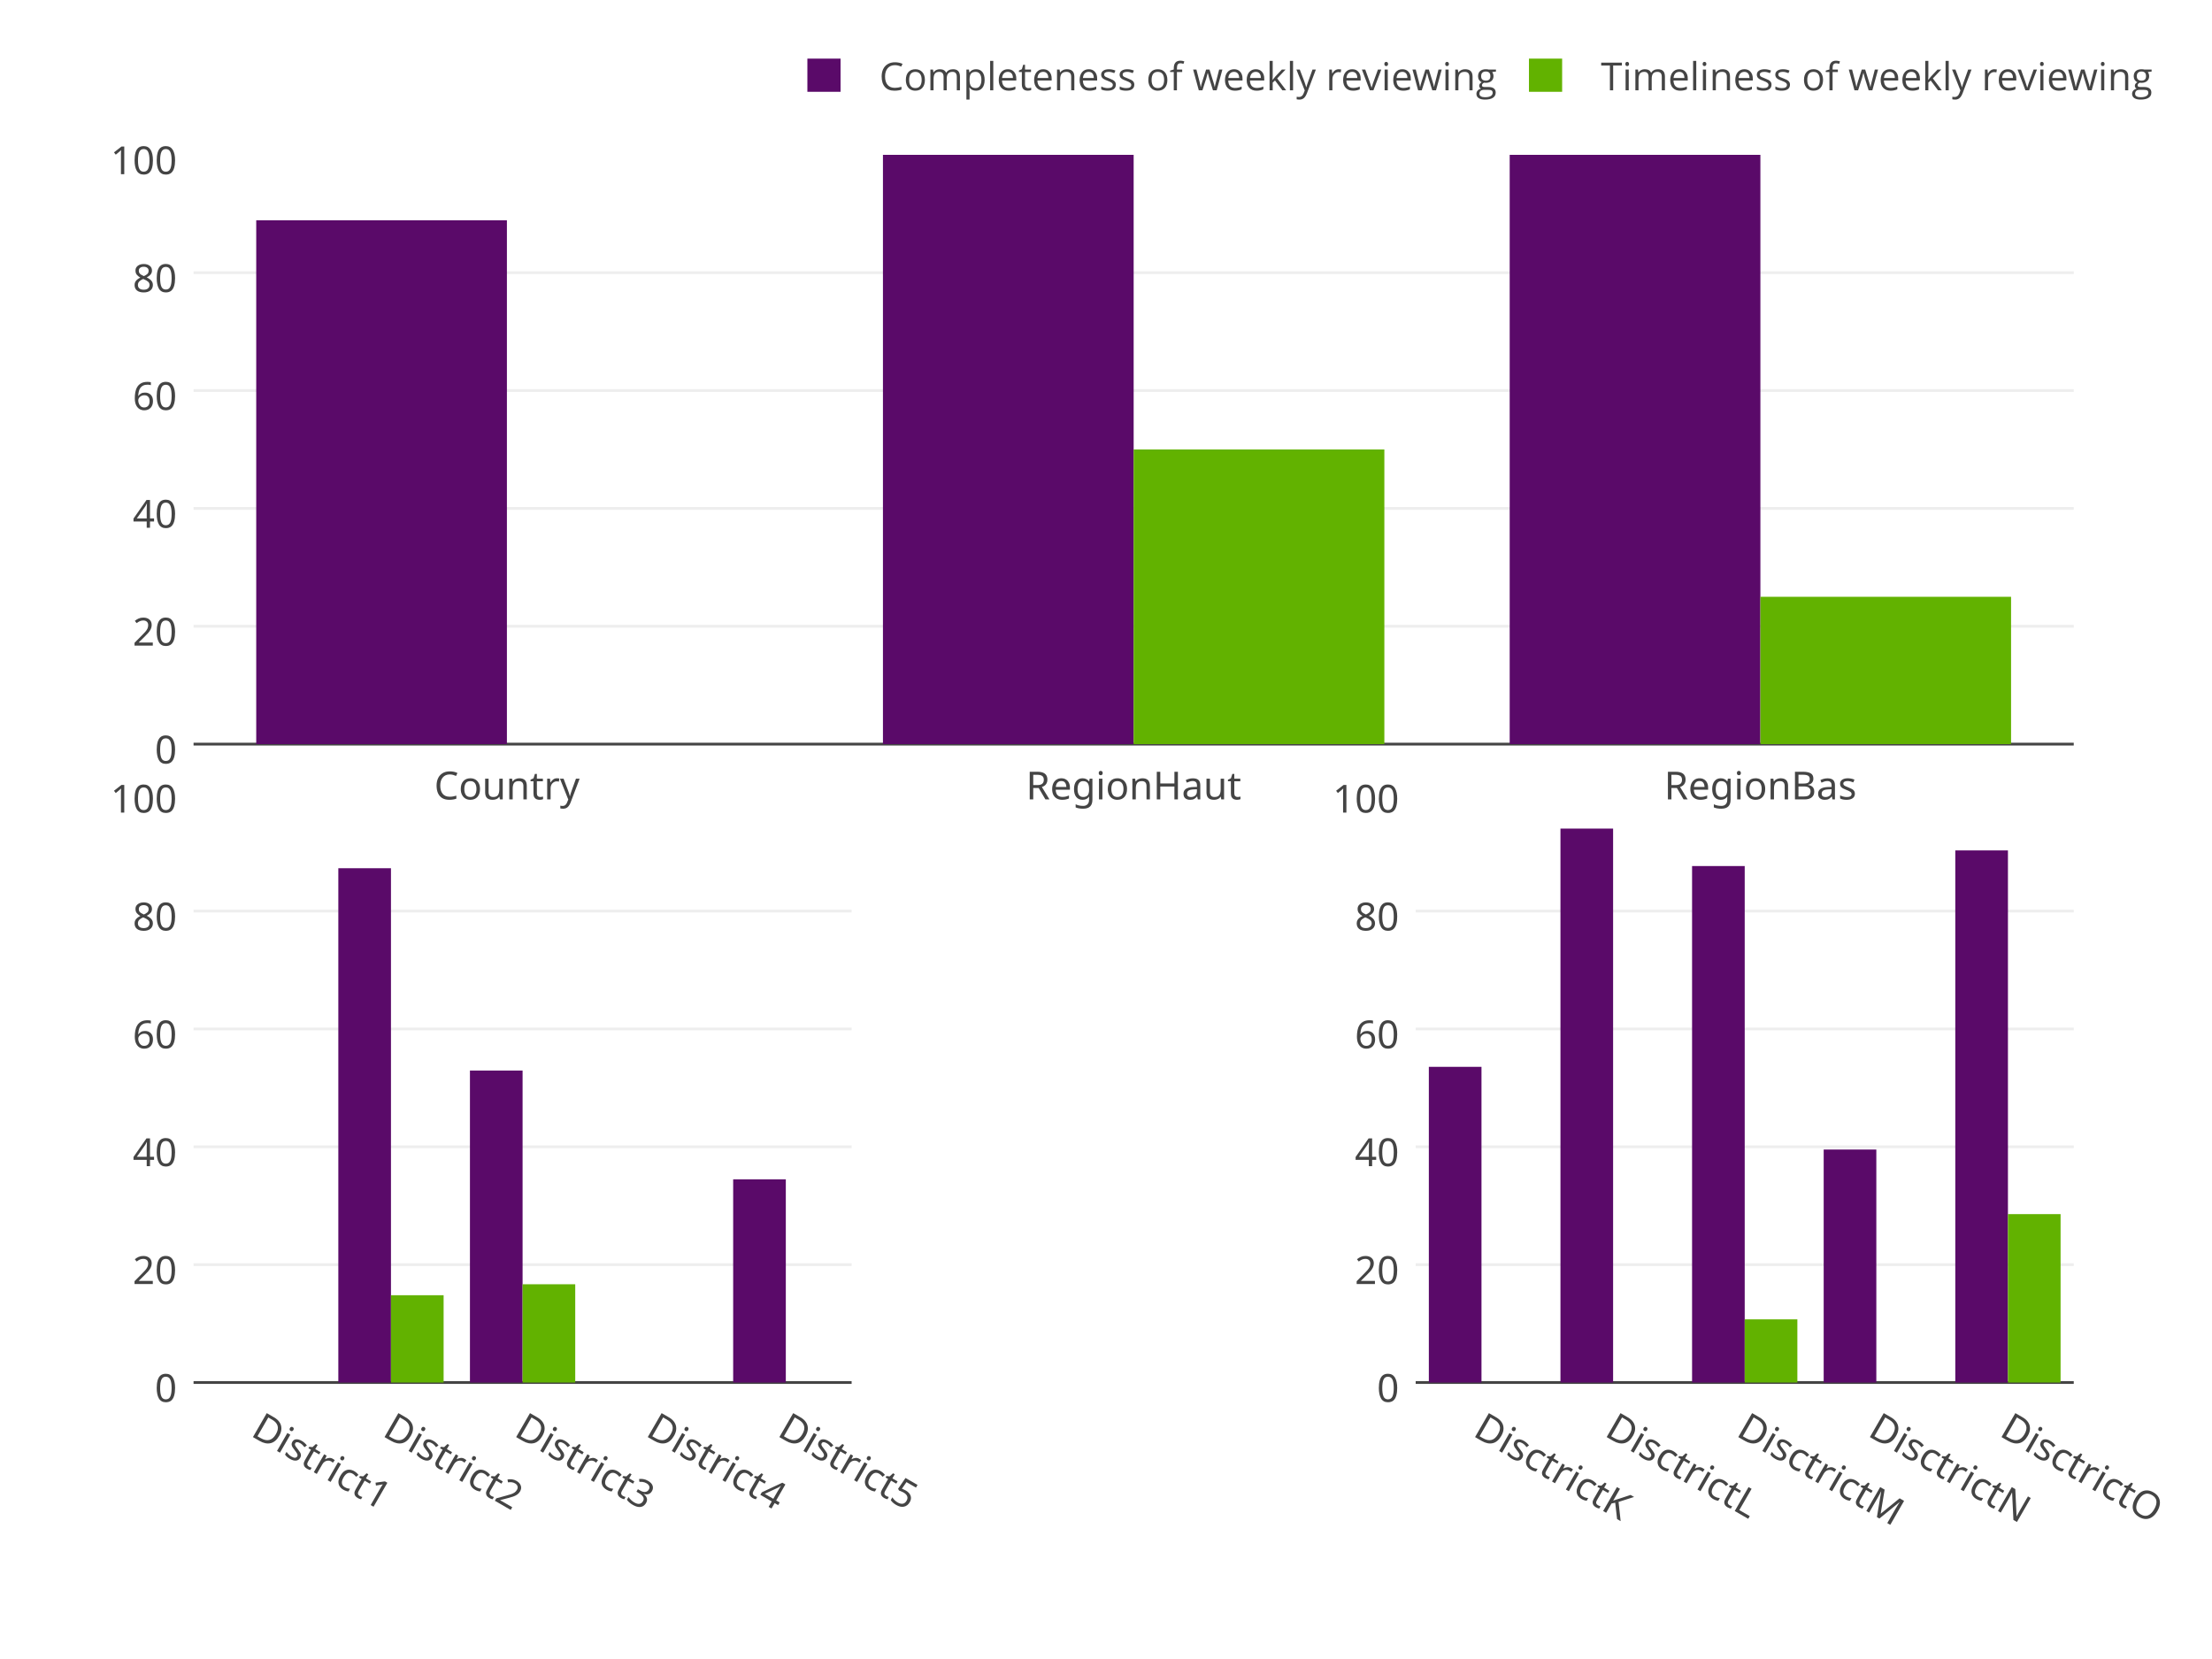
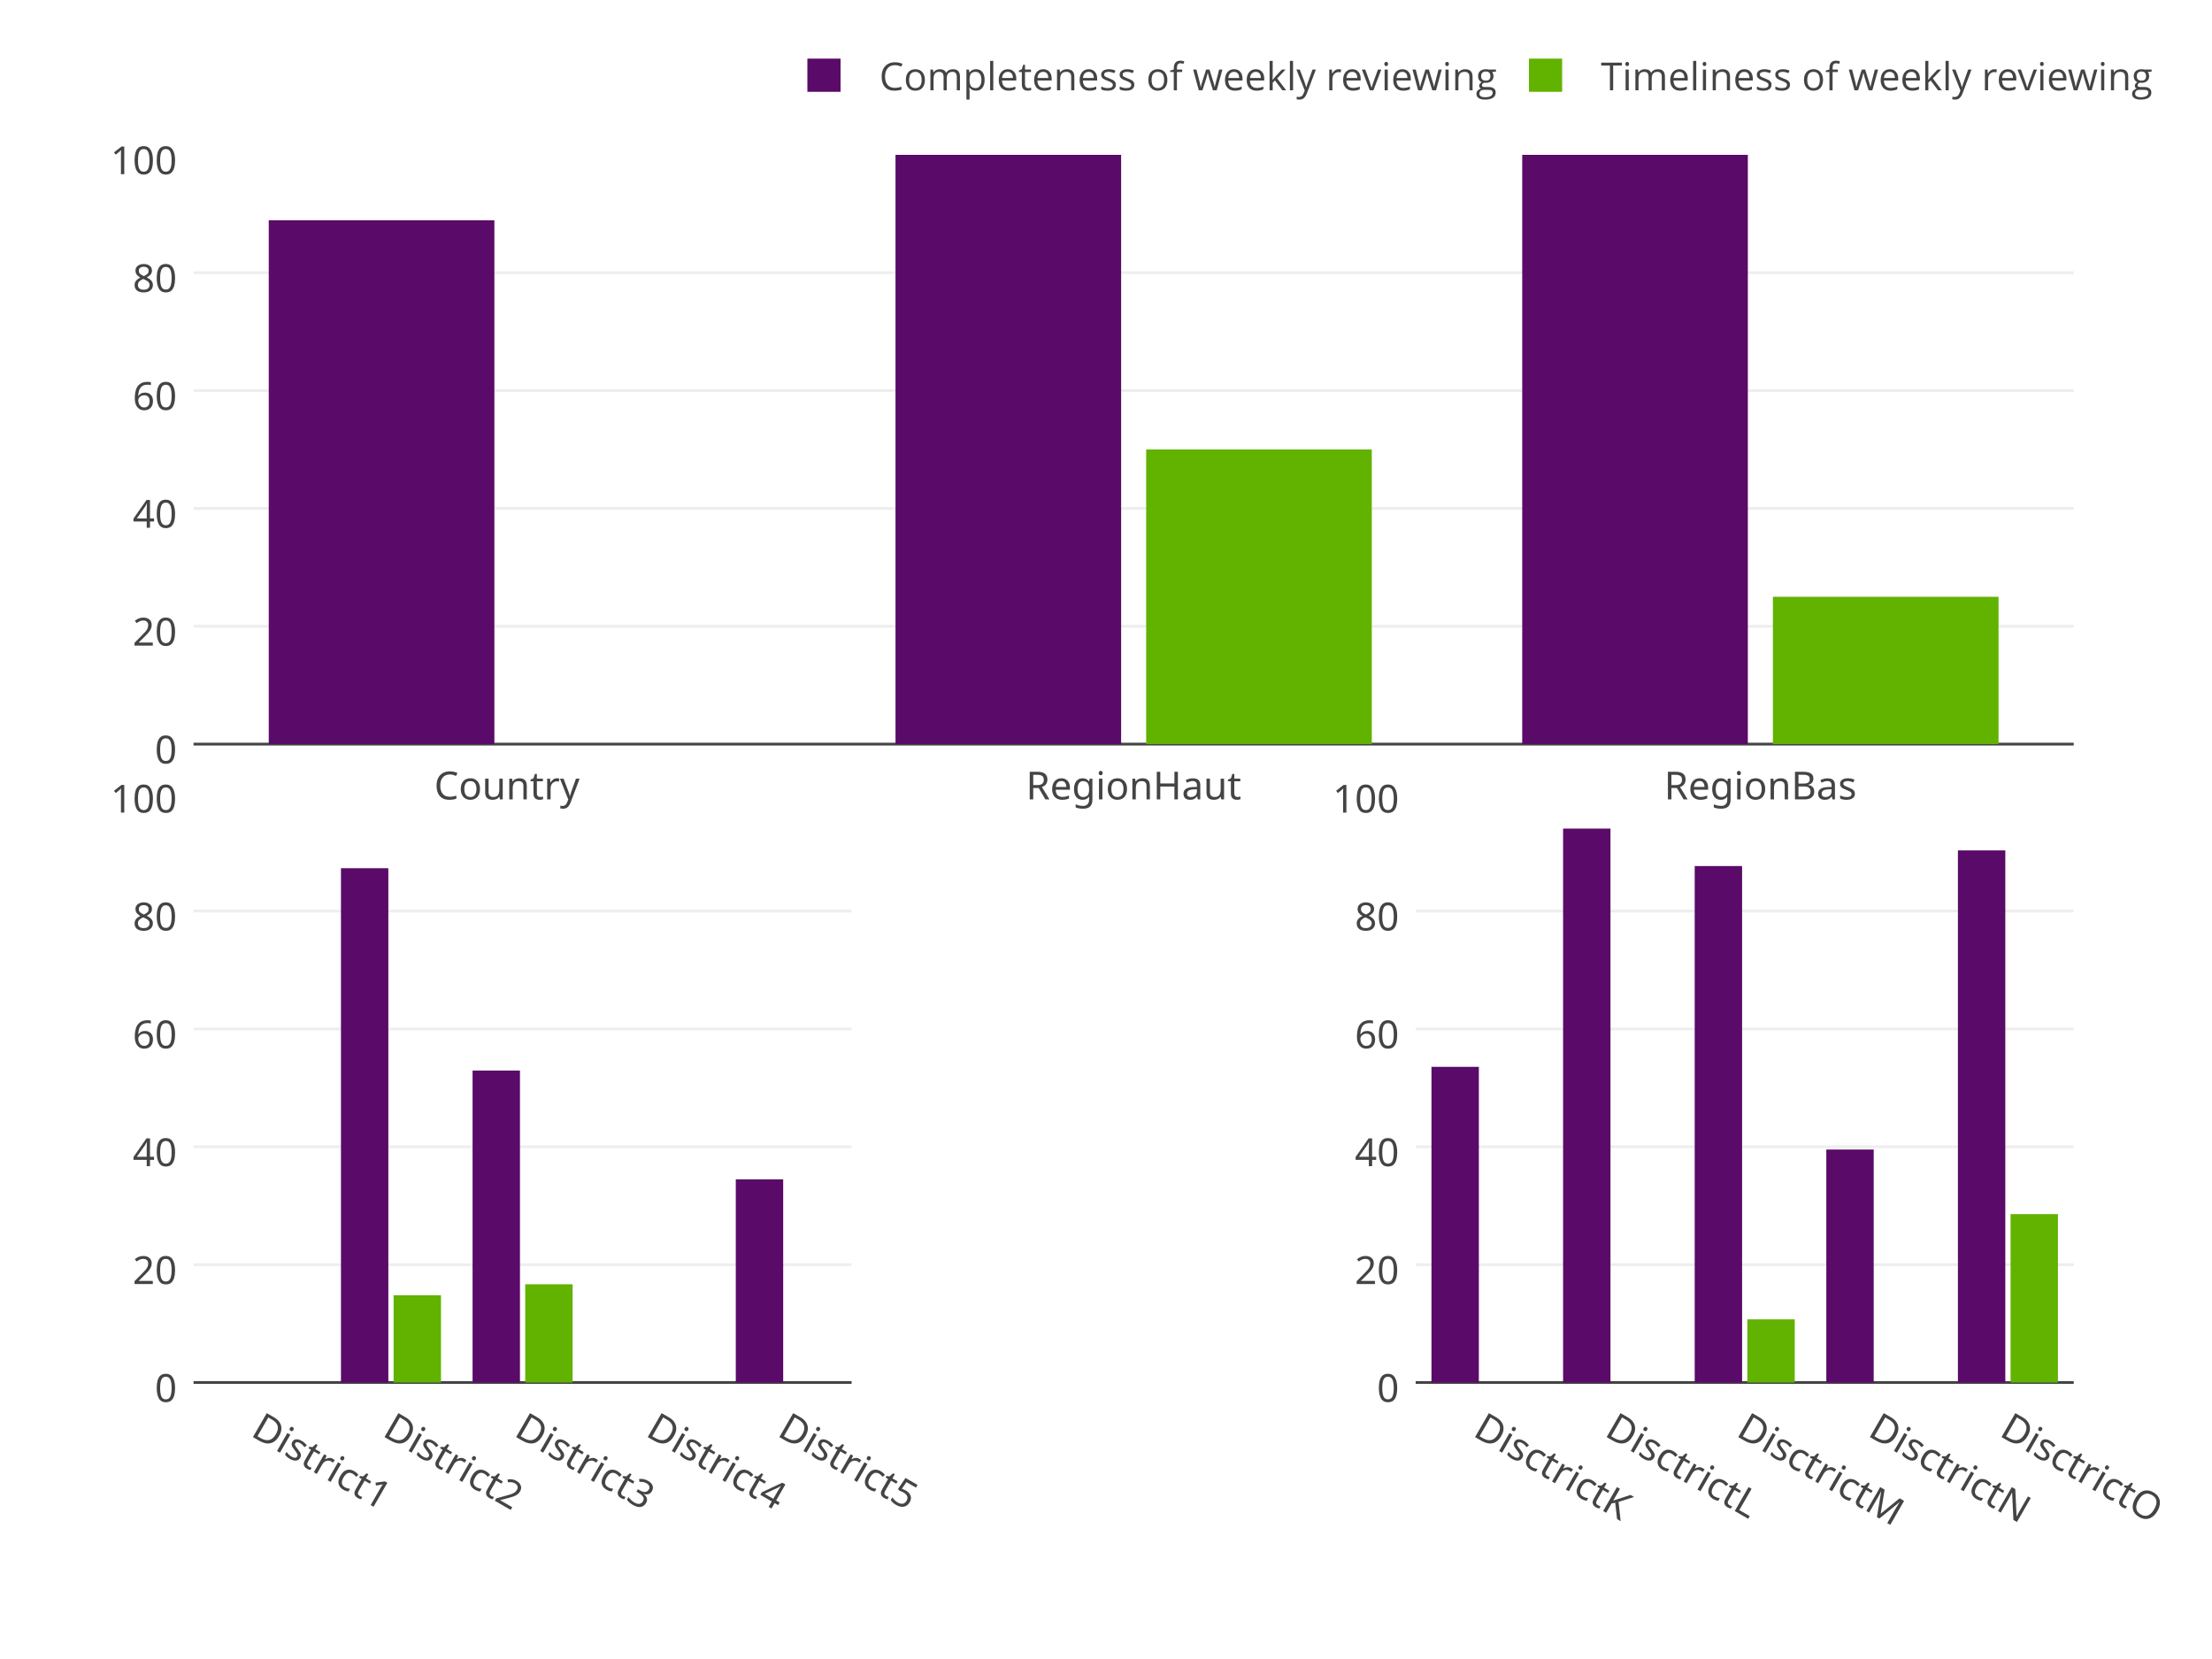
<svg xmlns="http://www.w3.org/2000/svg" class="main-svg" width="800" height="600" style="">
  <rect x="0" y="0" width="800" height="600" style="fill: rgb(255, 255, 255); fill-opacity: 1;" />
-   <defs id="defs-6681fc">
+   <defs id="defs-331dc2">
    <g class="gradients" />
    <g class="clips">
-       <clipPath class="axesclip" id="clip6681fcx">
+       <clipPath class="axesclip" id="clip331dc2x">
        <rect x="70" y="0" width="680" height="600" />
      </clipPath>
-       <clipPath class="axesclip" id="clip6681fcy">
+       <clipPath class="axesclip" id="clip331dc2y">
        <rect x="0" y="56" width="800" height="213.12" />
      </clipPath>
-       <clipPath class="axesclip" id="clip6681fcxy">
+       <clipPath class="axesclip" id="clip331dc2xy">
        <rect x="70" y="56" width="680" height="213.12" />
      </clipPath>
-       <clipPath class="axesclip" id="clip6681fcy2">
+       <clipPath class="axesclip" id="clip331dc2y2">
        <rect x="0" y="286.88" width="800" height="213.12" />
      </clipPath>
-       <clipPath class="axesclip" id="clip6681fcxy2">
+       <clipPath class="axesclip" id="clip331dc2xy2">
        <rect x="70" y="286.88" width="680" height="213.12" />
      </clipPath>
-       <clipPath class="axesclip" id="clip6681fcy3">
+       <clipPath class="axesclip" id="clip331dc2y3">
        <rect x="0" y="286.88" width="800" height="213.12" />
      </clipPath>
-       <clipPath class="axesclip" id="clip6681fcxy3">
+       <clipPath class="axesclip" id="clip331dc2xy3">
        <rect x="70" y="286.88" width="680" height="213.12" />
      </clipPath>
-       <clipPath class="axesclip" id="clip6681fcx2">
+       <clipPath class="axesclip" id="clip331dc2x2">
        <rect x="70" y="0" width="238" height="600" />
      </clipPath>
-       <clipPath class="axesclip" id="clip6681fcx2y">
+       <clipPath class="axesclip" id="clip331dc2x2y">
        <rect x="70" y="56" width="238" height="213.12" />
      </clipPath>
-       <clipPath class="axesclip" id="clip6681fcx2y2">
+       <clipPath class="axesclip" id="clip331dc2x2y2">
        <rect x="70" y="286.88" width="238" height="213.12" />
      </clipPath>
-       <clipPath class="axesclip" id="clip6681fcx2y3">
+       <clipPath class="axesclip" id="clip331dc2x2y3">
        <rect x="70" y="286.88" width="238" height="213.12" />
      </clipPath>
-       <clipPath class="axesclip" id="clip6681fcx3">
+       <clipPath class="axesclip" id="clip331dc2x3">
        <rect x="512" y="0" width="238" height="600" />
      </clipPath>
-       <clipPath class="axesclip" id="clip6681fcx3y">
+       <clipPath class="axesclip" id="clip331dc2x3y">
        <rect x="512" y="56" width="238" height="213.12" />
      </clipPath>
-       <clipPath class="axesclip" id="clip6681fcx3y2">
+       <clipPath class="axesclip" id="clip331dc2x3y2">
        <rect x="512" y="286.88" width="238" height="213.12" />
      </clipPath>
-       <clipPath class="axesclip" id="clip6681fcx3y3">
+       <clipPath class="axesclip" id="clip331dc2x3y3">
        <rect x="512" y="286.88" width="238" height="213.12" />
      </clipPath>
-       <clipPath class="plotclip" id="clip6681fcxyplot">
+       <clipPath class="plotclip" id="clip331dc2xyplot">
        <rect width="680" height="213.12" />
      </clipPath>
-       <clipPath class="plotclip" id="clip6681fcx2y3plot">
+       <clipPath class="plotclip" id="clip331dc2x2y3plot">
        <rect width="238" height="213.12" />
      </clipPath>
-       <clipPath class="plotclip" id="clip6681fcx3y2plot">
+       <clipPath class="plotclip" id="clip331dc2x3y2plot">
        <rect width="238" height="213.12" />
      </clipPath>
    </g>
  </defs>
  <g class="bglayer">
    <rect class="bg" x="66" y="52" width="688" height="221.12" style="fill: rgb(255, 255, 255); fill-opacity: 1; stroke-width: 0;" />
    <rect class="bg" x="66" y="282.88" width="246" height="221.12" style="fill: rgb(255, 255, 255); fill-opacity: 1; stroke-width: 0;" />
    <rect class="bg" x="508" y="282.88" width="246" height="221.12" style="fill: rgb(255, 255, 255); fill-opacity: 1; stroke-width: 0;" />
  </g>
  <g class="layer-below">
    <g class="imagelayer" />
    <g class="shapelayer" />
  </g>
  <g class="cartesianlayer">
    <g class="subplot xy">
      <g class="layer-subplot">
        <g class="shapelayer" />
        <g class="imagelayer" />
      </g>
      <g class="gridlayer" transform="translate(70,56)">
        <path class="ygrid crisp" d="M0,0h680" transform="translate(0,170.5)" style="stroke: rgb(238, 238, 238); stroke-opacity: 1; stroke-width: 1px;" />
        <path class="ygrid crisp" d="M0,0h680" transform="translate(0,127.87)" style="stroke: rgb(238, 238, 238); stroke-opacity: 1; stroke-width: 1px;" />
        <path class="ygrid crisp" d="M0,0h680" transform="translate(0,85.25)" style="stroke: rgb(238, 238, 238); stroke-opacity: 1; stroke-width: 1px;" />
        <path class="ygrid crisp" d="M0,0h680" transform="translate(0,42.62)" style="stroke: rgb(238, 238, 238); stroke-opacity: 1; stroke-width: 1px;" />
      </g>
      <g class="overgrid" />
      <g class="zerolinelayer" transform="translate(70,56)">
        <path class="yzl zl crisp" d="M0,0h680" transform="translate(0,213.12)" style="stroke: rgb(68, 68, 68); stroke-opacity: 1; stroke-width: 1px;" />
      </g>
      <g class="overzero" />
-       <g class="plot" transform="translate(70, 56)" clip-path="url(#clip6681fcxyplot)">
+       <g class="plot" transform="translate(70, 56)" clip-path="url(#clip331dc2xyplot)">
        <g class="imagelayer" />
        <g class="maplayer" />
        <g class="barlayer">
          <g class="trace bars" style="opacity: 1;">
            <g class="points">
              <g class="point">
-                 <path d="M22.67,213.12V23.68H113.33V213.12Z" style="stroke-width: 0px; fill: rgb(90, 10, 105); fill-opacity: 1;" />
-               </g>
-               <g class="point">
-                 <path d="M249.33,213.12V0H340V213.12Z" style="stroke-width: 0px; fill: rgb(90, 10, 105); fill-opacity: 1;" />
-               </g>
-               <g class="point">
-                 <path d="M476,213.12V0H566.67V213.12Z" style="stroke-width: 0px; fill: rgb(90, 10, 105); fill-opacity: 1;" />
-               </g>
-             </g>
-           </g>
-           <g class="trace bars" style="opacity: 1;">
-             <g class="points">
-               <g class="point">
-                 <path d="M340,213.12V106.56H430.67V213.12Z" style="stroke-width: 0px; fill: rgb(98, 178, 0); fill-opacity: 1;" />
-               </g>
-               <g class="point">
-                 <path d="M566.67,213.12V159.84H657.33V213.12Z" style="stroke-width: 0px; fill: rgb(98, 178, 0); fill-opacity: 1;" />
+                 <path d="M27.2,213.12V23.68H108.8V213.12Z" style="stroke-width: 0px; fill: rgb(90, 10, 105); fill-opacity: 1;" />
+               </g>
+               <g class="point">
+                 <path d="M253.87,213.12V0H335.47V213.12Z" style="stroke-width: 0px; fill: rgb(90, 10, 105); fill-opacity: 1;" />
+               </g>
+               <g class="point">
+                 <path d="M480.53,213.12V0H562.13V213.12Z" style="stroke-width: 0px; fill: rgb(90, 10, 105); fill-opacity: 1;" />
+               </g>
+             </g>
+           </g>
+           <g class="trace bars" style="opacity: 1;">
+             <g class="points">
+               <g class="point">
+                 <path d="M344.53,213.12V106.56H426.13V213.12Z" style="stroke-width: 0px; fill: rgb(98, 178, 0); fill-opacity: 1;" />
+               </g>
+               <g class="point">
+                 <path d="M571.2,213.12V159.84H652.8V213.12Z" style="stroke-width: 0px; fill: rgb(98, 178, 0); fill-opacity: 1;" />
              </g>
            </g>
          </g>
        </g>
        <g class="carpetlayer" />
        <g class="boxlayer" />
        <g class="scatterlayer" />
      </g>
      <g class="overplot" />
      <path class="xlines crisp" transform="translate(70,56)" d="M-5,217.62h690" style="fill: none; stroke-width: 1px; stroke: rgb(0, 0, 0); stroke-opacity: 0;" />
      <path class="ylines crisp" transform="translate(70,56)" d="M-4.5,-5v222.12" stroke-width="1px" style="fill: none; stroke: rgb(0, 0, 0); stroke-opacity: 0;" />
      <g class="overlines" />
      <g class="xaxislayer" transform="translate(70,56)">
        <g class="xtick" data-bb="180">
          <text text-anchor="middle" x="0" y="233.12" transform="translate(113.33,0)" style="font-family: 'sans serif'; font-size: 14px; fill: rgb(68, 68, 68); fill-opacity: 1; visibility: visible; white-space: pre;" data-bb="176">Country</text>
        </g>
        <g class="xtick" data-bb="181">
          <text text-anchor="middle" x="0" y="233.12" transform="translate(340,0)" style="font-family: 'sans serif'; font-size: 14px; fill: rgb(68, 68, 68); fill-opacity: 1; visibility: visible; white-space: pre;" data-bb="177">RegionHaut</text>
        </g>
        <g class="xtick" data-bb="182">
          <text text-anchor="middle" x="0" y="233.12" transform="translate(566.67,0)" style="font-family: 'sans serif'; font-size: 14px; fill: rgb(68, 68, 68); fill-opacity: 1; visibility: visible; white-space: pre;" data-bb="178">RegionBas</text>
        </g>
      </g>
      <g class="yaxislayer" transform="translate(70,56)">
        <g class="ytick" data-bb="206">
          <text text-anchor="end" x="-6" y="7" transform="translate(0,213.12)" style="font-family: 'sans serif'; font-size: 14px; fill: rgb(68, 68, 68); fill-opacity: 1; visibility: visible; white-space: pre;">0</text>
        </g>
        <g class="ytick" data-bb="207">
          <text text-anchor="end" x="-6" y="7" transform="translate(0,170.5)" style="font-family: 'sans serif'; font-size: 14px; fill: rgb(68, 68, 68); fill-opacity: 1; visibility: visible; white-space: pre;">20</text>
        </g>
        <g class="ytick" data-bb="208">
          <text text-anchor="end" x="-6" y="7" transform="translate(0,127.87)" style="font-family: 'sans serif'; font-size: 14px; fill: rgb(68, 68, 68); fill-opacity: 1; visibility: visible; white-space: pre;">40</text>
        </g>
        <g class="ytick" data-bb="209">
          <text text-anchor="end" x="-6" y="7" transform="translate(0,85.25)" style="font-family: 'sans serif'; font-size: 14px; fill: rgb(68, 68, 68); fill-opacity: 1; visibility: visible; white-space: pre;">60</text>
        </g>
        <g class="ytick" data-bb="210">
          <text text-anchor="end" x="-6" y="7" transform="translate(0,42.62)" style="font-family: 'sans serif'; font-size: 14px; fill: rgb(68, 68, 68); fill-opacity: 1; visibility: visible; white-space: pre;">80</text>
        </g>
        <g class="ytick" data-bb="211">
          <text text-anchor="end" x="-6" y="7" transform="translate(0,0)" style="font-family: 'sans serif'; font-size: 14px; fill: rgb(68, 68, 68); fill-opacity: 1; visibility: visible; white-space: pre;">100</text>
        </g>
      </g>
      <g class="overaxes" />
    </g>
    <g class="subplot x2y3">
      <g class="layer-subplot">
        <g class="shapelayer" />
        <g class="imagelayer" />
      </g>
      <g class="gridlayer" transform="translate(70,286.88)">
        <path class="y3grid crisp" d="M0,0h238" transform="translate(0,170.5)" style="stroke: rgb(238, 238, 238); stroke-opacity: 1; stroke-width: 1px;" />
        <path class="y3grid crisp" d="M0,0h238" transform="translate(0,127.87)" style="stroke: rgb(238, 238, 238); stroke-opacity: 1; stroke-width: 1px;" />
        <path class="y3grid crisp" d="M0,0h238" transform="translate(0,85.25)" style="stroke: rgb(238, 238, 238); stroke-opacity: 1; stroke-width: 1px;" />
        <path class="y3grid crisp" d="M0,0h238" transform="translate(0,42.62)" style="stroke: rgb(238, 238, 238); stroke-opacity: 1; stroke-width: 1px;" />
      </g>
      <g class="overgrid" />
      <g class="zerolinelayer" transform="translate(70,286.88)">
        <path class="y3zl zl crisp" d="M0,0h238" transform="translate(0,213.12)" style="stroke: rgb(68, 68, 68); stroke-opacity: 1; stroke-width: 1px;" />
      </g>
      <g class="overzero" />
-       <g class="plot" transform="translate(70, 286.88)" clip-path="url(#clip6681fcx2y3plot)">
+       <g class="plot" transform="translate(70, 286.88)" clip-path="url(#clip331dc2x2y3plot)">
        <g class="imagelayer" />
        <g class="maplayer" />
        <g class="barlayer">
          <g class="trace bars" style="opacity: 1;">
            <g class="points">
              <g class="point">
-                 <path d="M52.36,213.12V27.13H71.4V213.12Z" style="stroke-width: 0px; fill: rgb(90, 10, 105); fill-opacity: 1;" />
-               </g>
-               <g class="point">
-                 <path d="M99.96,213.12V100.29H119V213.12Z" style="stroke-width: 0px; fill: rgb(90, 10, 105); fill-opacity: 1;" />
-               </g>
-               <g class="point">
-                 <path d="M195.16,213.12V139.64H214.2V213.12Z" style="stroke-width: 0px; fill: rgb(90, 10, 105); fill-opacity: 1;" />
-               </g>
-             </g>
-           </g>
-           <g class="trace bars" style="opacity: 1;">
-             <g class="points">
-               <g class="point">
-                 <path d="M71.4,213.12V181.56H90.44V213.12Z" style="stroke-width: 0px; fill: rgb(98, 178, 0); fill-opacity: 1;" />
-               </g>
-               <g class="point">
-                 <path d="M119,213.12V177.59H138.04V213.12Z" style="stroke-width: 0px; fill: rgb(98, 178, 0); fill-opacity: 1;" />
+                 <path d="M53.31,213.12V27.13H70.45V213.12Z" style="stroke-width: 0px; fill: rgb(90, 10, 105); fill-opacity: 1;" />
+               </g>
+               <g class="point">
+                 <path d="M100.91,213.12V100.29H118.05V213.12Z" style="stroke-width: 0px; fill: rgb(90, 10, 105); fill-opacity: 1;" />
+               </g>
+               <g class="point">
+                 <path d="M196.11,213.12V139.64H213.25V213.12Z" style="stroke-width: 0px; fill: rgb(90, 10, 105); fill-opacity: 1;" />
+               </g>
+             </g>
+           </g>
+           <g class="trace bars" style="opacity: 1;">
+             <g class="points">
+               <g class="point">
+                 <path d="M72.35,213.12V181.56H89.49V213.12Z" style="stroke-width: 0px; fill: rgb(98, 178, 0); fill-opacity: 1;" />
+               </g>
+               <g class="point">
+                 <path d="M119.95,213.12V177.59H137.09V213.12Z" style="stroke-width: 0px; fill: rgb(98, 178, 0); fill-opacity: 1;" />
              </g>
            </g>
          </g>
        </g>
        <g class="carpetlayer" />
        <g class="boxlayer" />
        <g class="scatterlayer" />
      </g>
      <g class="overplot" />
      <path class="xlines crisp" transform="translate(70,286.88)" d="M-5,217.62h248" style="fill: none; stroke-width: 1px; stroke: rgb(0, 0, 0); stroke-opacity: 0;" />
      <path class="ylines crisp" transform="translate(70,286.88)" d="M-4.5,-5v222.12" stroke-width="1px" style="fill: none; stroke: rgb(0, 0, 0); stroke-opacity: 0;" />
      <g class="overlines" />
      <g class="xaxislayer" transform="translate(70,286.88)">
        <g class="x2tick" data-bb="189">
          <text text-anchor="start" x="0" y="233.12" transform="translate(23.8,0) rotate(30,0,226.12)" style="font-family: 'sans serif'; font-size: 14px; fill: rgb(68, 68, 68); fill-opacity: 1; visibility: visible; white-space: pre;" data-bb="183">District1</text>
        </g>
        <g class="x2tick" data-bb="190">
          <text text-anchor="start" x="0" y="233.12" transform="translate(71.4,0) rotate(30,0,226.12)" style="font-family: 'sans serif'; font-size: 14px; fill: rgb(68, 68, 68); fill-opacity: 1; visibility: visible; white-space: pre;" data-bb="184">District2</text>
        </g>
        <g class="x2tick" data-bb="191">
          <text text-anchor="start" x="0" y="233.12" transform="translate(119,0) rotate(30,0,226.12)" style="font-family: 'sans serif'; font-size: 14px; fill: rgb(68, 68, 68); fill-opacity: 1; visibility: visible; white-space: pre;" data-bb="185">District3</text>
        </g>
        <g class="x2tick" data-bb="192">
          <text text-anchor="start" x="0" y="233.12" transform="translate(166.6,0) rotate(30,0,226.12)" style="font-family: 'sans serif'; font-size: 14px; fill: rgb(68, 68, 68); fill-opacity: 1; visibility: visible; white-space: pre;" data-bb="186">District4</text>
        </g>
        <g class="x2tick" data-bb="193">
          <text text-anchor="start" x="0" y="233.12" transform="translate(214.2,0) rotate(30,0,226.12)" style="font-family: 'sans serif'; font-size: 14px; fill: rgb(68, 68, 68); fill-opacity: 1; visibility: visible; white-space: pre;" data-bb="187">District5</text>
        </g>
      </g>
      <g class="yaxislayer" transform="translate(70,286.88)">
        <g class="y3tick" data-bb="220">
          <text text-anchor="end" x="-6" y="7" transform="translate(0,213.12)" style="font-family: 'sans serif'; font-size: 14px; fill: rgb(68, 68, 68); fill-opacity: 1; visibility: visible; white-space: pre;">0</text>
        </g>
        <g class="y3tick" data-bb="221">
          <text text-anchor="end" x="-6" y="7" transform="translate(0,170.5)" style="font-family: 'sans serif'; font-size: 14px; fill: rgb(68, 68, 68); fill-opacity: 1; visibility: visible; white-space: pre;">20</text>
        </g>
        <g class="y3tick" data-bb="222">
          <text text-anchor="end" x="-6" y="7" transform="translate(0,127.87)" style="font-family: 'sans serif'; font-size: 14px; fill: rgb(68, 68, 68); fill-opacity: 1; visibility: visible; white-space: pre;">40</text>
        </g>
        <g class="y3tick" data-bb="223">
          <text text-anchor="end" x="-6" y="7" transform="translate(0,85.25)" style="font-family: 'sans serif'; font-size: 14px; fill: rgb(68, 68, 68); fill-opacity: 1; visibility: visible; white-space: pre;">60</text>
        </g>
        <g class="y3tick" data-bb="224">
          <text text-anchor="end" x="-6" y="7" transform="translate(0,42.62)" style="font-family: 'sans serif'; font-size: 14px; fill: rgb(68, 68, 68); fill-opacity: 1; visibility: visible; white-space: pre;">80</text>
        </g>
        <g class="y3tick" data-bb="225">
          <text text-anchor="end" x="-6" y="7" transform="translate(0,0)" style="font-family: 'sans serif'; font-size: 14px; fill: rgb(68, 68, 68); fill-opacity: 1; visibility: visible; white-space: pre;">100</text>
        </g>
      </g>
      <g class="overaxes" />
    </g>
    <g class="subplot x3y2">
      <g class="layer-subplot">
        <g class="shapelayer" />
        <g class="imagelayer" />
      </g>
      <g class="gridlayer" transform="translate(512,286.88)">
        <path class="y2grid crisp" d="M0,0h238" transform="translate(0,170.5)" style="stroke: rgb(238, 238, 238); stroke-opacity: 1; stroke-width: 1px;" />
        <path class="y2grid crisp" d="M0,0h238" transform="translate(0,127.87)" style="stroke: rgb(238, 238, 238); stroke-opacity: 1; stroke-width: 1px;" />
        <path class="y2grid crisp" d="M0,0h238" transform="translate(0,85.25)" style="stroke: rgb(238, 238, 238); stroke-opacity: 1; stroke-width: 1px;" />
        <path class="y2grid crisp" d="M0,0h238" transform="translate(0,42.62)" style="stroke: rgb(238, 238, 238); stroke-opacity: 1; stroke-width: 1px;" />
      </g>
      <g class="overgrid" />
      <g class="zerolinelayer" transform="translate(512,286.88)">
        <path class="y2zl zl crisp" d="M0,0h238" transform="translate(0,213.12)" style="stroke: rgb(68, 68, 68); stroke-opacity: 1; stroke-width: 1px;" />
      </g>
      <g class="overzero" />
-       <g class="plot" transform="translate(512, 286.88)" clip-path="url(#clip6681fcx3y2plot)">
+       <g class="plot" transform="translate(512, 286.88)" clip-path="url(#clip331dc2x3y2plot)">
        <g class="imagelayer" />
        <g class="maplayer" />
        <g class="barlayer">
          <g class="trace bars" style="opacity: 1;">
            <g class="points">
              <g class="point">
-                 <path d="M4.76,213.12V98.95H23.8V213.12Z" style="stroke-width: 0px; fill: rgb(90, 10, 105); fill-opacity: 1;" />
-               </g>
-               <g class="point">
-                 <path d="M52.36,213.12V12.79H71.4V213.12Z" style="stroke-width: 0px; fill: rgb(90, 10, 105); fill-opacity: 1;" />
-               </g>
-               <g class="point">
-                 <path d="M99.96,213.12V26.34H119V213.12Z" style="stroke-width: 0px; fill: rgb(90, 10, 105); fill-opacity: 1;" />
-               </g>
-               <g class="point">
-                 <path d="M147.56,213.12V128.87H166.6V213.12Z" style="stroke-width: 0px; fill: rgb(90, 10, 105); fill-opacity: 1;" />
-               </g>
-               <g class="point">
-                 <path d="M195.16,213.12V20.69H214.2V213.12Z" style="stroke-width: 0px; fill: rgb(90, 10, 105); fill-opacity: 1;" />
-               </g>
-             </g>
-           </g>
-           <g class="trace bars" style="opacity: 1;">
-             <g class="points">
-               <g class="point">
-                 <path d="M119,213.12V190.29H138.04V213.12Z" style="stroke-width: 0px; fill: rgb(98, 178, 0); fill-opacity: 1;" />
-               </g>
-               <g class="point">
-                 <path d="M214.2,213.12V152.23H233.24V213.12Z" style="stroke-width: 0px; fill: rgb(98, 178, 0); fill-opacity: 1;" />
+                 <path d="M5.71,213.12V98.95H22.85V213.12Z" style="stroke-width: 0px; fill: rgb(90, 10, 105); fill-opacity: 1;" />
+               </g>
+               <g class="point">
+                 <path d="M53.31,213.12V12.79H70.45V213.12Z" style="stroke-width: 0px; fill: rgb(90, 10, 105); fill-opacity: 1;" />
+               </g>
+               <g class="point">
+                 <path d="M100.91,213.12V26.34H118.05V213.12Z" style="stroke-width: 0px; fill: rgb(90, 10, 105); fill-opacity: 1;" />
+               </g>
+               <g class="point">
+                 <path d="M148.51,213.12V128.87H165.65V213.12Z" style="stroke-width: 0px; fill: rgb(90, 10, 105); fill-opacity: 1;" />
+               </g>
+               <g class="point">
+                 <path d="M196.11,213.12V20.69H213.25V213.12Z" style="stroke-width: 0px; fill: rgb(90, 10, 105); fill-opacity: 1;" />
+               </g>
+             </g>
+           </g>
+           <g class="trace bars" style="opacity: 1;">
+             <g class="points">
+               <g class="point">
+                 <path d="M119.95,213.12V190.29H137.09V213.12Z" style="stroke-width: 0px; fill: rgb(98, 178, 0); fill-opacity: 1;" />
+               </g>
+               <g class="point">
+                 <path d="M215.15,213.12V152.23H232.29V213.12Z" style="stroke-width: 0px; fill: rgb(98, 178, 0); fill-opacity: 1;" />
              </g>
            </g>
          </g>
        </g>
        <g class="carpetlayer" />
        <g class="boxlayer" />
        <g class="scatterlayer" />
      </g>
      <g class="overplot" />
      <path class="xlines crisp" transform="translate(512,286.88)" d="M-5,217.62h248" style="fill: none; stroke-width: 1px; stroke: rgb(0, 0, 0); stroke-opacity: 0;" />
      <path class="ylines crisp" transform="translate(512,286.88)" d="M-4.5,-5v222.12" stroke-width="1px" style="fill: none; stroke: rgb(0, 0, 0); stroke-opacity: 0;" />
      <g class="overlines" />
      <g class="xaxislayer" transform="translate(512,286.88)">
        <g class="x3tick" data-bb="200">
          <text text-anchor="start" x="0" y="233.12" transform="translate(23.8,0) rotate(30,0,226.12)" style="font-family: 'sans serif'; font-size: 14px; fill: rgb(68, 68, 68); fill-opacity: 1; visibility: visible; white-space: pre;" data-bb="194">DisctrictK</text>
        </g>
        <g class="x3tick" data-bb="201">
          <text text-anchor="start" x="0" y="233.12" transform="translate(71.4,0) rotate(30,0,226.12)" style="font-family: 'sans serif'; font-size: 14px; fill: rgb(68, 68, 68); fill-opacity: 1; visibility: visible; white-space: pre;" data-bb="195">DisctrictL</text>
        </g>
        <g class="x3tick" data-bb="202">
          <text text-anchor="start" x="0" y="233.12" transform="translate(119,0) rotate(30,0,226.12)" style="font-family: 'sans serif'; font-size: 14px; fill: rgb(68, 68, 68); fill-opacity: 1; visibility: visible; white-space: pre;" data-bb="196">DisctrictM</text>
        </g>
        <g class="x3tick" data-bb="203">
          <text text-anchor="start" x="0" y="233.12" transform="translate(166.6,0) rotate(30,0,226.12)" style="font-family: 'sans serif'; font-size: 14px; fill: rgb(68, 68, 68); fill-opacity: 1; visibility: visible; white-space: pre;" data-bb="197">DisctrictN</text>
        </g>
        <g class="x3tick" data-bb="204">
          <text text-anchor="start" x="0" y="233.12" transform="translate(214.2,0) rotate(30,0,226.12)" style="font-family: 'sans serif'; font-size: 14px; fill: rgb(68, 68, 68); fill-opacity: 1; visibility: visible; white-space: pre;" data-bb="198">DisctrictO</text>
        </g>
      </g>
      <g class="yaxislayer" transform="translate(512,286.88)">
        <g class="y2tick" data-bb="213">
          <text text-anchor="end" x="-6" y="7" transform="translate(0,213.12)" style="font-family: 'sans serif'; font-size: 14px; fill: rgb(68, 68, 68); fill-opacity: 1; visibility: visible; white-space: pre;">0</text>
        </g>
        <g class="y2tick" data-bb="214">
          <text text-anchor="end" x="-6" y="7" transform="translate(0,170.5)" style="font-family: 'sans serif'; font-size: 14px; fill: rgb(68, 68, 68); fill-opacity: 1; visibility: visible; white-space: pre;">20</text>
        </g>
        <g class="y2tick" data-bb="215">
          <text text-anchor="end" x="-6" y="7" transform="translate(0,127.87)" style="font-family: 'sans serif'; font-size: 14px; fill: rgb(68, 68, 68); fill-opacity: 1; visibility: visible; white-space: pre;">40</text>
        </g>
        <g class="y2tick" data-bb="216">
          <text text-anchor="end" x="-6" y="7" transform="translate(0,85.25)" style="font-family: 'sans serif'; font-size: 14px; fill: rgb(68, 68, 68); fill-opacity: 1; visibility: visible; white-space: pre;">60</text>
        </g>
        <g class="y2tick" data-bb="217">
          <text text-anchor="end" x="-6" y="7" transform="translate(0,42.62)" style="font-family: 'sans serif'; font-size: 14px; fill: rgb(68, 68, 68); fill-opacity: 1; visibility: visible; white-space: pre;">80</text>
        </g>
        <g class="y2tick" data-bb="218">
          <text text-anchor="end" x="-6" y="7" transform="translate(0,0)" style="font-family: 'sans serif'; font-size: 14px; fill: rgb(68, 68, 68); fill-opacity: 1; visibility: visible; white-space: pre;">100</text>
        </g>
      </g>
      <g class="overaxes" />
    </g>
  </g>
  <g class="ternarylayer" />
  <g class="geolayer" />
  <g class="layer-above">
    <g class="imagelayer" />
    <g class="shapelayer" />
  </g>
  <g class="pielayer" />
  <g class="glimages" />
-   <defs id="topdefs-6681fc">
-     <clipPath id="legend6681fc">
+   <defs id="topdefs-331dc2">
+     <clipPath id="legend331dc2">
      <rect width="522" height="32" x="0" y="0" />
    </clipPath>
  </defs>
  <g class="infolayer">
    <g class="g-gtitle" />
    <g class="g-xtitle" data-bb="179" />
    <g class="g-x2title" data-bb="188" transform="translate(0,14.79211)" />
    <g class="g-x3title" data-bb="199" transform="translate(0,19.67492)" />
    <g class="g-ytitle" data-bb="205" />
    <g class="g-y2title" data-bb="212" />
    <g class="g-y3title" data-bb="219" />
    <g class="legend" pointer-events="all" transform="translate(278, 11.6)">
      <rect class="bg" shape-rendering="crispEdges" style="stroke: rgb(68, 68, 68); stroke-opacity: 1; fill: rgb(255, 255, 255); fill-opacity: 1; stroke-width: 0px;" width="522" height="32" x="0" y="0" />
-       <g class="scrollbox" transform="translate(0, 0)" clip-path="url(#legend6681fc)">
+       <g class="scrollbox" transform="translate(0, 0)" clip-path="url(#legend331dc2)">
        <g class="groups">
          <g class="traces" transform="translate(0, 15.6)" style="opacity: 1;">
            <g class="layers" style="opacity: 1;">
              <g class="legendfill" />
              <g class="legendlines" />
              <g class="legendsymbols">
                <g class="legendpoints">
                  <path class="legendbar" d="M6,6H-6V-6H6Z" transform="translate(20,0)" style="stroke-width: 0px; fill: rgb(90, 10, 105); fill-opacity: 1;" />
                </g>
              </g>
            </g>
            <text class="legendtext user-select-none" x="40" y="5.46" style="text-anchor: start; font-family: 'Open Sans', verdana, arial, sans-serif; font-size: 14px; fill: rgb(68, 68, 68); fill-opacity: 1; white-space: pre; visibility: visible;" data-bb="226">Completeness of weekly reviewing</text>
            <rect class="legendtoggle" pointer-events="all" style="cursor: pointer; fill: rgb(0, 0, 0); fill-opacity: 0;" x="0" y="-10.6" width="522" height="21.2" />
          </g>
          <g class="traces" transform="translate(260.9688, 15.6)" style="opacity: 1;">
            <g class="layers" style="opacity: 1;">
              <g class="legendfill" />
              <g class="legendlines" />
              <g class="legendsymbols">
                <g class="legendpoints">
                  <path class="legendbar" d="M6,6H-6V-6H6Z" transform="translate(20,0)" style="stroke-width: 0px; fill: rgb(98, 178, 0); fill-opacity: 1;" />
                </g>
              </g>
            </g>
            <text class="legendtext user-select-none" x="40" y="5.46" style="text-anchor: start; font-family: 'Open Sans', verdana, arial, sans-serif; font-size: 14px; fill: rgb(68, 68, 68); fill-opacity: 1; white-space: pre; visibility: visible;" data-bb="227">Timeliness of weekly reviewing</text>
            <rect class="legendtoggle" pointer-events="all" x="0" y="-10.6" width="522" height="21.2" style="cursor: pointer; fill: rgb(0, 0, 0); fill-opacity: 0;" />
          </g>
        </g>
      </g>
      <rect class="scrollbar" rx="20" ry="2" width="0" height="0" style="fill: rgb(128, 139, 164); fill-opacity: 1;" />
    </g>
  </g>
</svg>
